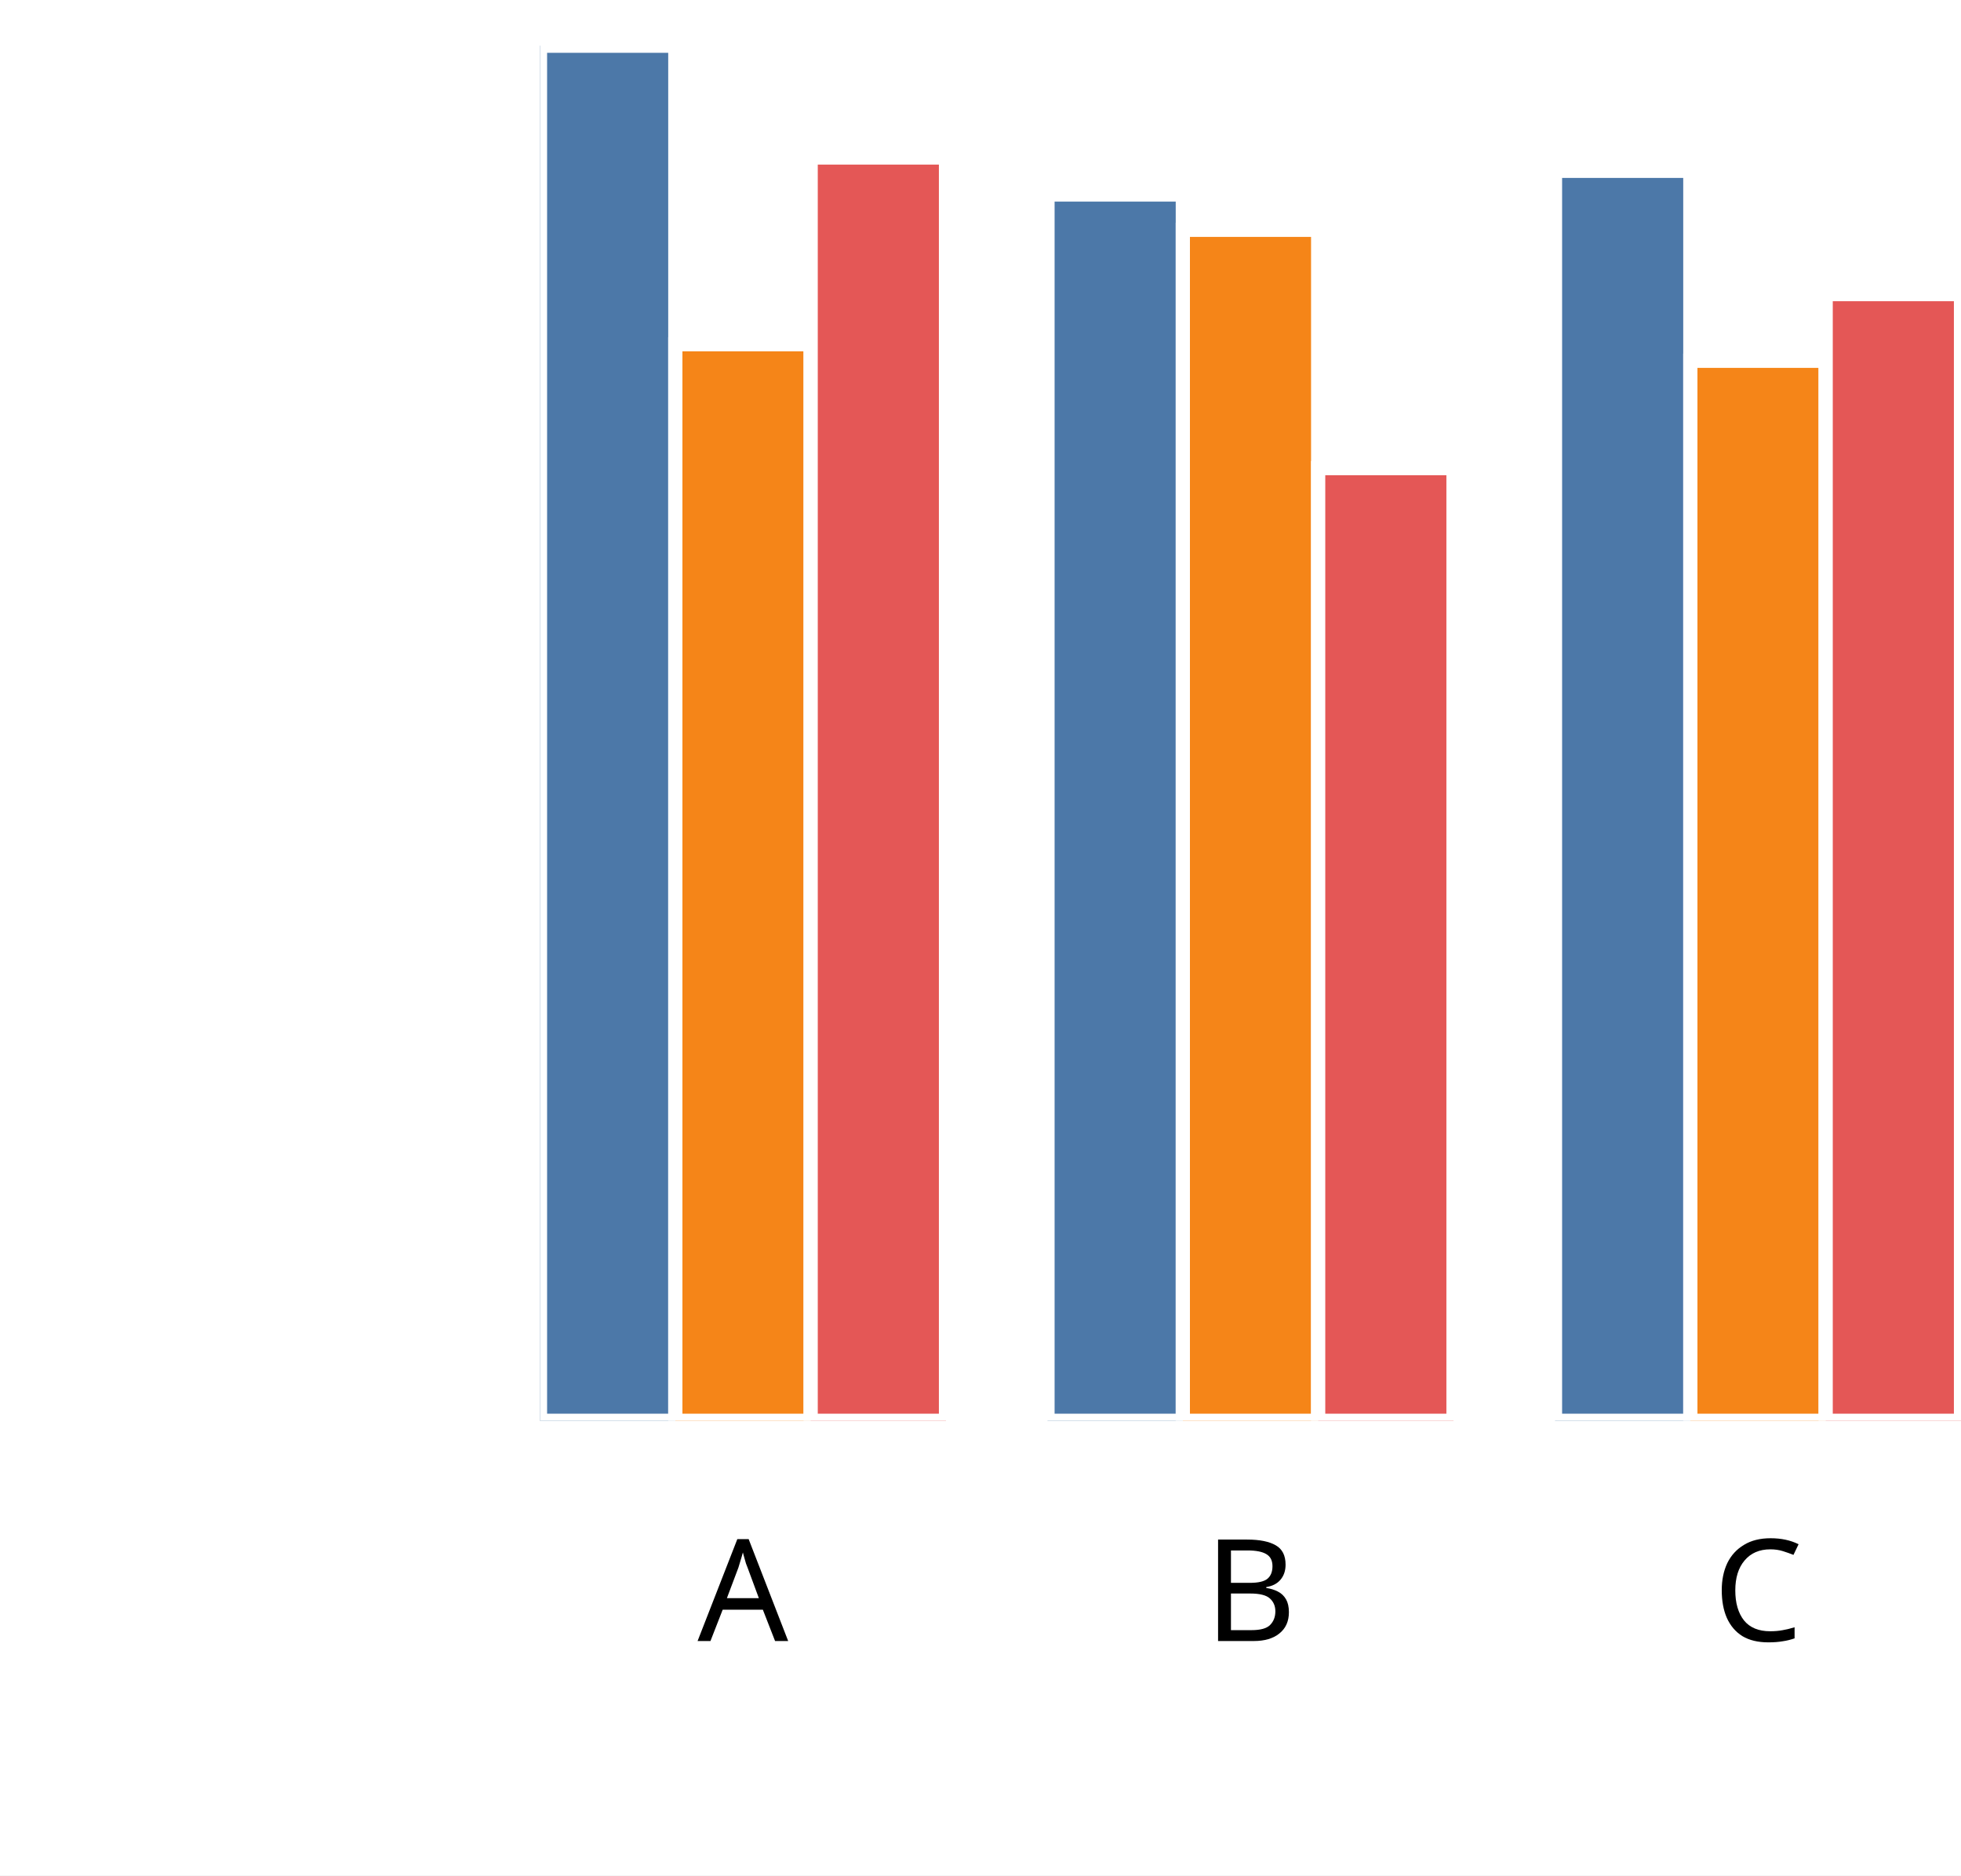
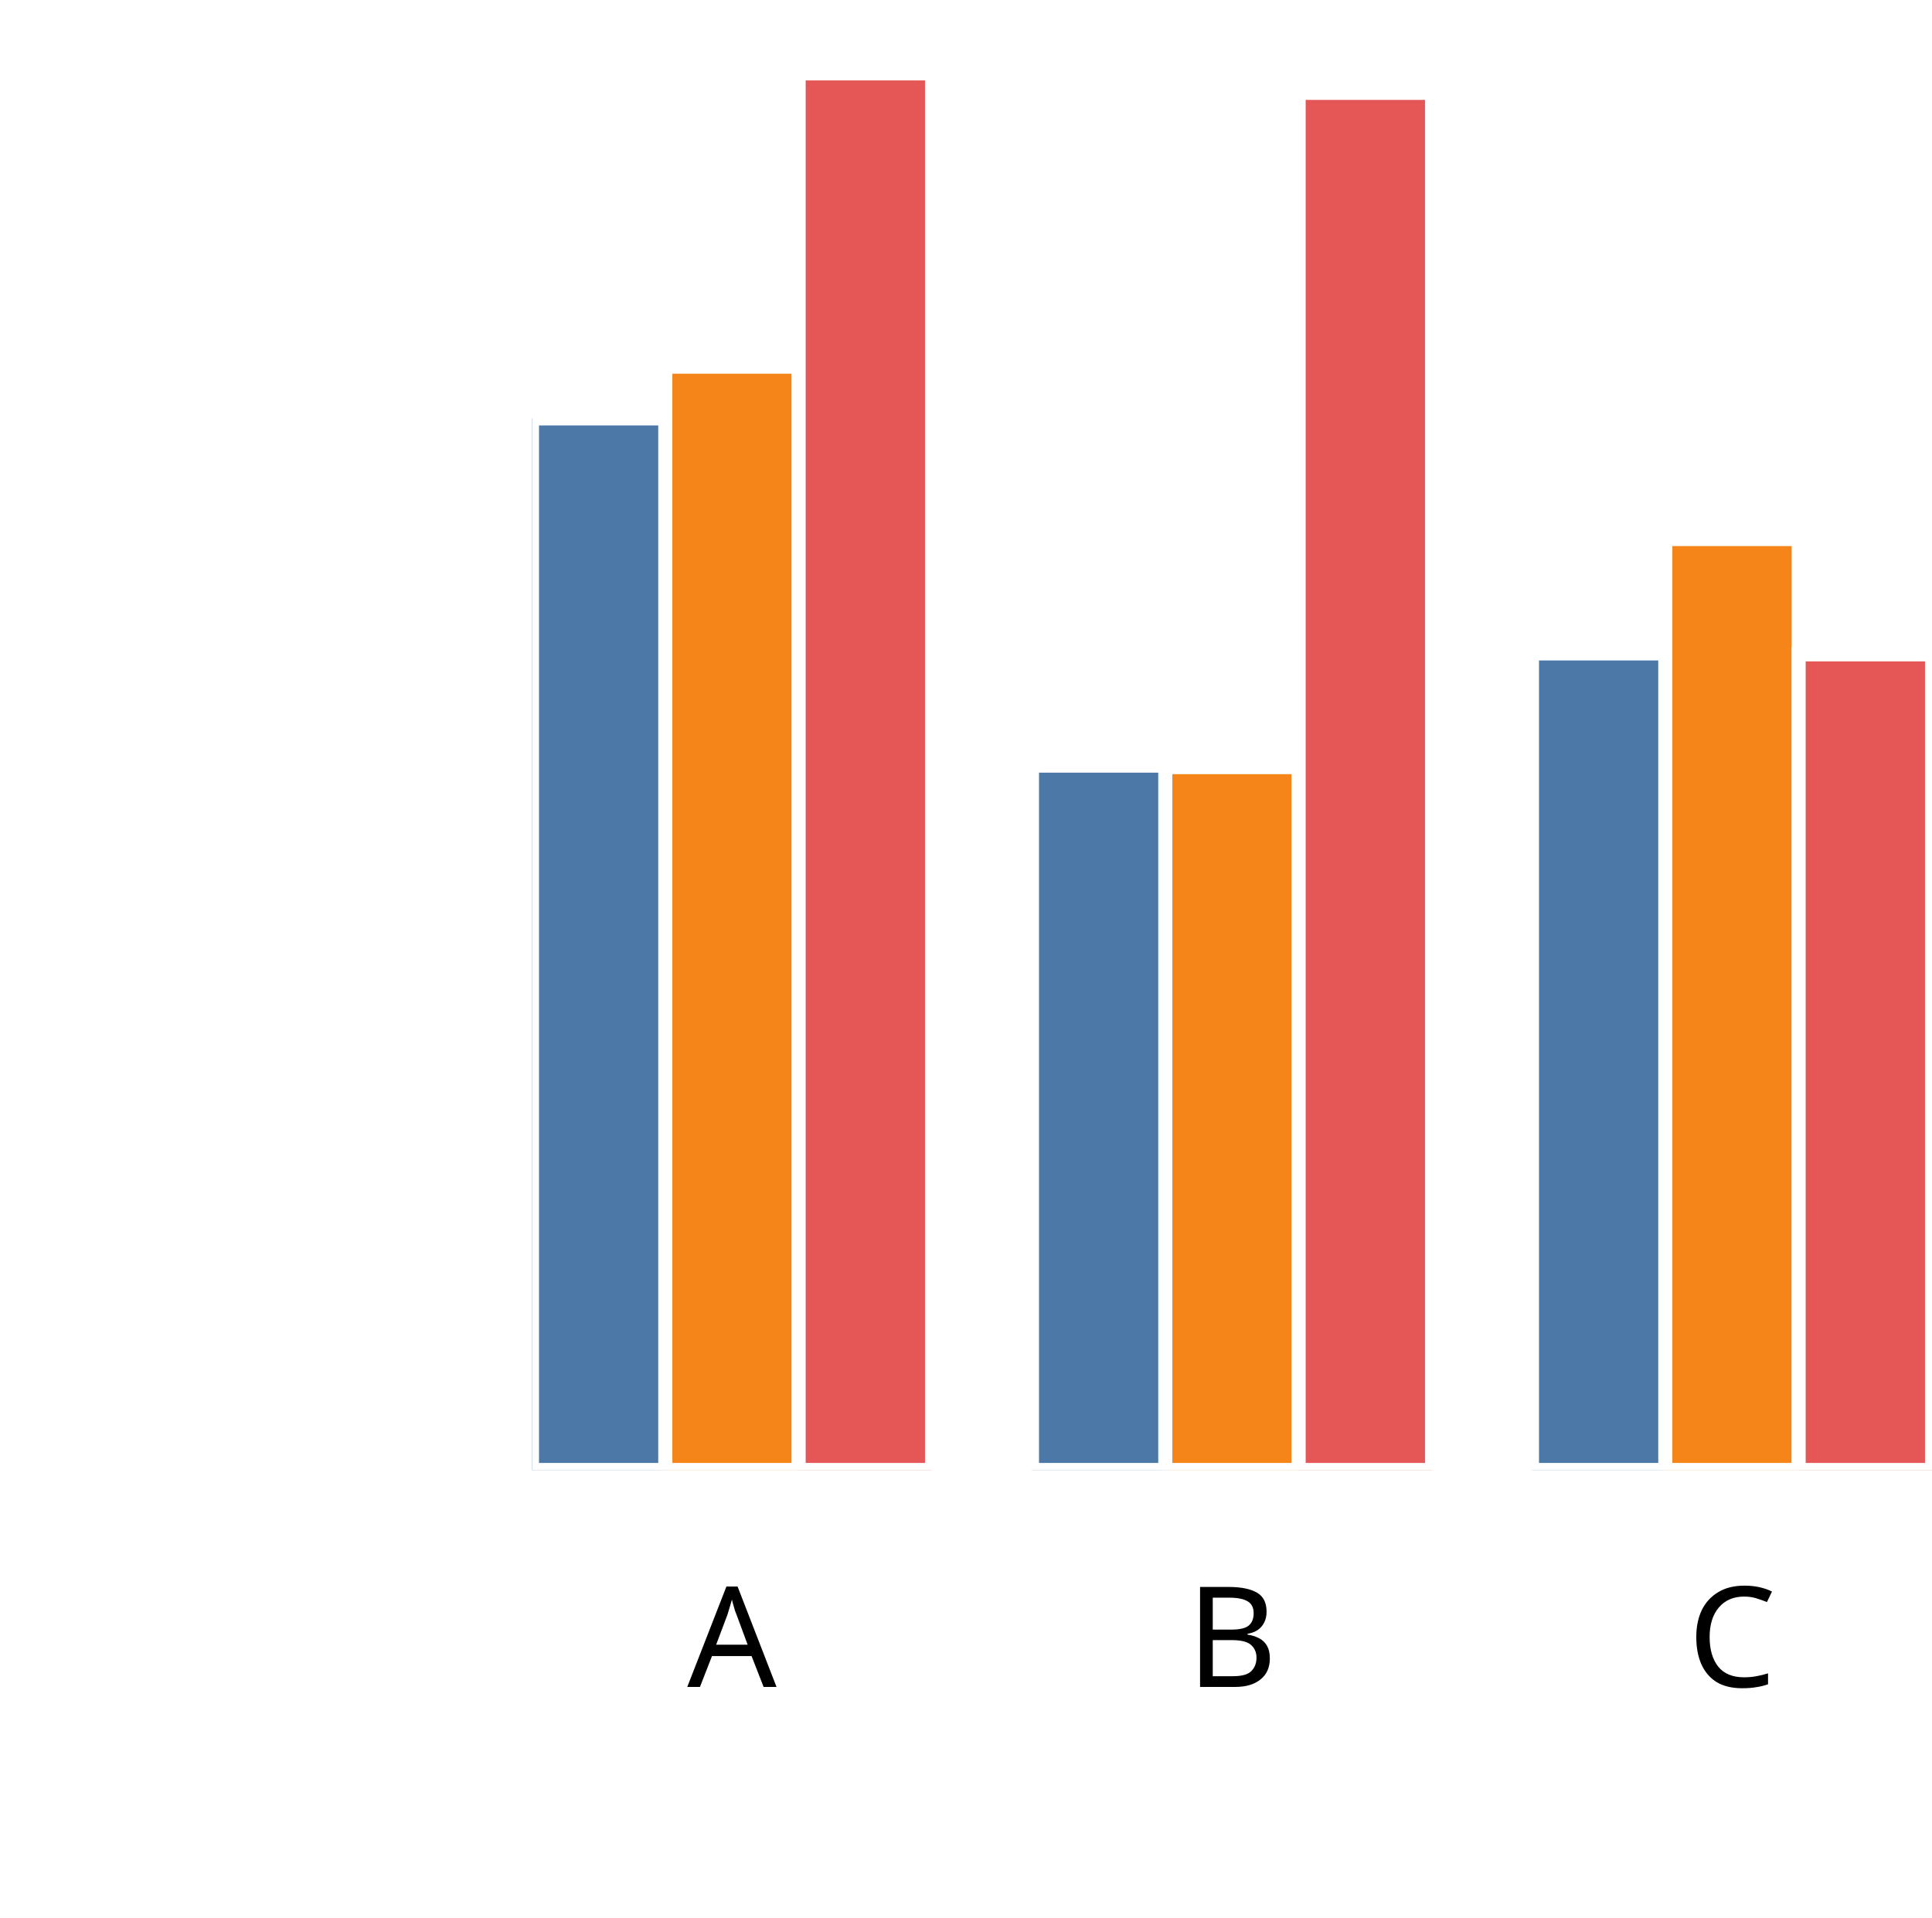
- <svg xmlns="http://www.w3.org/2000/svg" version="1.1" class="marks" width="138" height="132" viewBox="0 0 138 132">
-   <rect width="138" height="132" fill="white" />
-   <g fill="none" stroke-miterlimit="10" transform="translate(38,0)">
+ <svg xmlns="http://www.w3.org/2000/svg" version="1.1" class="marks" width="138" height="137" viewBox="0 0 138 137">
+   <rect width="138" height="137" fill="white" />
+   <g fill="none" stroke-miterlimit="10" transform="translate(38,5)">
    <g class="mark-group role-frame root" role="graphics-object" aria-roledescription="group mark container">
      <g transform="translate(0,0)">
        <path class="background" aria-hidden="true" d="M0,0h100v100h-100Z" />
        <g>
          <g class="mark-group role-axis" role="graphics-symbol" aria-roledescription="axis" aria-label="X-axis titled 'x' for a discrete scale with 3 values: A, B, C">
            <g transform="translate(0.5,100.5)">
              <path class="background" aria-hidden="true" d="M0,0h0v0h0Z" pointer-events="none" />
              <g>
                <g class="mark-rule role-axis-tick" pointer-events="none">
                  <line transform="translate(14,0)" x2="0" y2="5" stroke="white" stroke-width="1.01" opacity="1" />
                  <line transform="translate(50,0)" x2="0" y2="5" stroke="white" stroke-width="1.01" opacity="1" />
                  <line transform="translate(85,0)" x2="0" y2="5" stroke="white" stroke-width="1.01" opacity="1" />
                </g>
                <g class="mark-text role-axis-label" pointer-events="none">
                  <text text-anchor="middle" transform="translate(13.78571,15)" font-family="sans-serif" font-size="10px" font-style="normal" font-weight="400" fill="black" opacity="1">A</text>
                  <text text-anchor="middle" transform="translate(49.5,15)" font-family="sans-serif" font-size="10px" font-style="normal" font-weight="400" fill="black" opacity="1">B</text>
                  <text text-anchor="middle" transform="translate(85.21429,15)" font-family="sans-serif" font-size="10px" font-style="normal" font-weight="400" fill="black" opacity="1">C</text>
                </g>
                <g class="mark-text role-axis-title" pointer-events="none">
                  <text text-anchor="middle" transform="translate(50,30)" font-family="sans-serif" font-size="11px" font-style="normal" font-weight="400" fill="white" opacity="1">x</text>
                </g>
              </g>
              <path class="foreground" aria-hidden="true" d="" pointer-events="none" display="none" />
            </g>
          </g>
-           <g class="mark-group role-axis" role="graphics-symbol" aria-roledescription="axis" aria-label="Y-axis titled 'sum of y' for a linear scale with values from 0.0 to 1.8">
+           <g class="mark-group role-axis" role="graphics-symbol" aria-roledescription="axis" aria-label="Y-axis titled 'sum of y' for a linear scale with values from 0.0 to 2.0">
            <g transform="translate(0.5,0.5)">
              <path class="background" aria-hidden="true" d="M0,0h0v0h0Z" pointer-events="none" />
              <g>
                <g class="mark-rule role-axis-tick" pointer-events="none">
                  <line transform="translate(0,100)" x2="-5" y2="0" stroke="white" stroke-width="1.01" opacity="1" />
-                   <line transform="translate(0,72)" x2="-5" y2="0" stroke="white" stroke-width="1.01" opacity="1" />
-                   <line transform="translate(0,44)" x2="-5" y2="0" stroke="white" stroke-width="1.01" opacity="1" />
-                   <line transform="translate(0,17)" x2="-5" y2="0" stroke="white" stroke-width="1.01" opacity="1" />
+                   <line transform="translate(0,75)" x2="-5" y2="0" stroke="white" stroke-width="1.01" opacity="1" />
+                   <line transform="translate(0,50)" x2="-5" y2="0" stroke="white" stroke-width="1.01" opacity="1" />
+                   <line transform="translate(0,25)" x2="-5" y2="0" stroke="white" stroke-width="1.01" opacity="1" />
+                   <line transform="translate(0,0)" x2="-5" y2="0" stroke="white" stroke-width="1.01" opacity="1" />
                </g>
                <g class="mark-text role-axis-label" pointer-events="none">
                  <text text-anchor="end" transform="translate(-7,103)" font-family="sans-serif" font-size="10px" font-style="normal" font-weight="400" fill="white" opacity="1">0.0</text>
-                   <text text-anchor="end" transform="translate(-7,75.22222)" font-family="sans-serif" font-size="10px" font-style="normal" font-weight="400" fill="white" opacity="1">0.5</text>
-                   <text text-anchor="end" transform="translate(-7,47.44444)" font-family="sans-serif" font-size="10px" font-style="normal" font-weight="400" fill="white" opacity="1">1.0</text>
-                   <text text-anchor="end" transform="translate(-7,19.66667)" font-family="sans-serif" font-size="10px" font-style="normal" font-weight="400" fill="white" opacity="1">1.5</text>
+                   <text text-anchor="end" transform="translate(-7,78)" font-family="sans-serif" font-size="10px" font-style="normal" font-weight="400" fill="white" opacity="1">0.5</text>
+                   <text text-anchor="end" transform="translate(-7,53)" font-family="sans-serif" font-size="10px" font-style="normal" font-weight="400" fill="white" opacity="1">1.0</text>
+                   <text text-anchor="end" transform="translate(-7,28)" font-family="sans-serif" font-size="10px" font-style="normal" font-weight="400" fill="white" opacity="1">1.5</text>
+                   <text text-anchor="end" transform="translate(-7,3)" font-family="sans-serif" font-size="10px" font-style="normal" font-weight="400" fill="white" opacity="1">2.0</text>
                </g>
                <g class="mark-text role-axis-title" pointer-events="none">
                  <text text-anchor="middle" transform="translate(-26.90332,50) rotate(-90) translate(0,-2)" font-family="sans-serif" font-size="11px" font-style="normal" font-weight="400" fill="white" opacity="1">sum of y</text>
                </g>
              </g>
              <path class="foreground" aria-hidden="true" d="" pointer-events="none" display="none" />
            </g>
          </g>
          <g class="mark-group role-scope" clip-path="url(#clip1)" role="graphics-object" aria-roledescription="group mark container">
            <g transform="translate(0,0)">
              <path class="background" aria-hidden="true" d="M0,0h0v0h0Z" />
              <g>
                <g class="mark-rect role-mark" role="graphics-symbol" aria-roledescription="rect mark container">
-                   <path d="M1.7763568394002505e-15,3.215h9.524v96.785h-9.524Z" fill="#4c78a8" stroke="white" stroke-width="1" opacity="1" />
-                   <path d="M9.524,24.229h9.524v75.771h-9.524Z" fill="#f58518" stroke="white" stroke-width="1" opacity="1" />
-                   <path d="M19.048,11.084h9.524v88.916h-9.524Z" fill="#e45756" stroke="white" stroke-width="1" opacity="1" />
+                   <path d="M1.7763568394002505e-15,24.889h9.524v75.111h-9.524Z" fill="#4c78a8" stroke="white" stroke-width="1" opacity="1" />
+                   <path d="M9.524,21.194h9.524v78.806h-9.524Z" fill="#f58518" stroke="white" stroke-width="1" opacity="1" />
+                   <path d="M19.048,0.243h9.524v99.757h-9.524Z" fill="#e45756" stroke="white" stroke-width="1" opacity="1" />
                </g>
              </g>
              <path class="foreground" aria-hidden="true" d="" display="none" />
            </g>
            <g transform="translate(35.71429,0)">
              <path class="background" aria-hidden="true" d="M0,0h0v0h0Z" />
              <g>
                <g class="mark-rect role-mark" role="graphics-symbol" aria-roledescription="rect mark container">
-                   <path d="M1.7763568394002505e-15,13.69h9.524v86.31h-9.524Z" fill="#4c78a8" stroke="white" stroke-width="1" opacity="1" />
-                   <path d="M9.524,16.173h9.524v83.827h-9.524Z" fill="#f58518" stroke="white" stroke-width="1" opacity="1" />
-                   <path d="M19.048,32.948h9.524v67.052h-9.524Z" fill="#e45756" stroke="white" stroke-width="1" opacity="1" />
+                   <path d="M1.7763568394002505e-15,49.693h9.524v50.307h-9.524Z" fill="#4c78a8" stroke="white" stroke-width="1" opacity="1" />
+                   <path d="M9.524,49.8h9.524v50.2h-9.524Z" fill="#f58518" stroke="white" stroke-width="1" opacity="1" />
+                   <path d="M19.048,1.636h9.524v98.364h-9.524Z" fill="#e45756" stroke="white" stroke-width="1" opacity="1" />
                </g>
              </g>
              <path class="foreground" aria-hidden="true" d="" display="none" />
            </g>
            <g transform="translate(71.42857,0)">
              <path class="background" aria-hidden="true" d="M0,0h0v0h0Z" />
              <g>
                <g class="mark-rect role-mark" role="graphics-symbol" aria-roledescription="rect mark container">
-                   <path d="M1.7763568394002505e-15,12.022h9.524v87.978h-9.524Z" fill="#4c78a8" stroke="white" stroke-width="1" opacity="1" />
-                   <path d="M9.524,25.391h9.524v74.609h-9.524Z" fill="#f58518" stroke="white" stroke-width="1" opacity="1" />
-                   <path d="M19.048,20.701h9.524v79.299h-9.524Z" fill="#e45756" stroke="white" stroke-width="1" opacity="1" />
+                   <path d="M1.7763568394002505e-15,41.678h9.524v58.322h-9.524Z" fill="#4c78a8" stroke="white" stroke-width="1" opacity="1" />
+                   <path d="M9.524,33.507h9.524v66.493h-9.524Z" fill="#f58518" stroke="white" stroke-width="1" opacity="1" />
+                   <path d="M19.048,41.744h9.524v58.256h-9.524Z" fill="#e45756" stroke="white" stroke-width="1" opacity="1" />
                </g>
              </g>
              <path class="foreground" aria-hidden="true" d="" display="none" />
            </g>
          </g>
        </g>
        <path class="foreground" aria-hidden="true" d="" display="none" />
      </g>
    </g>
  </g>
  <defs>
    <clipPath id="clip1">
      <rect x="0" y="0" width="100" height="100" />
    </clipPath>
  </defs>
</svg>
